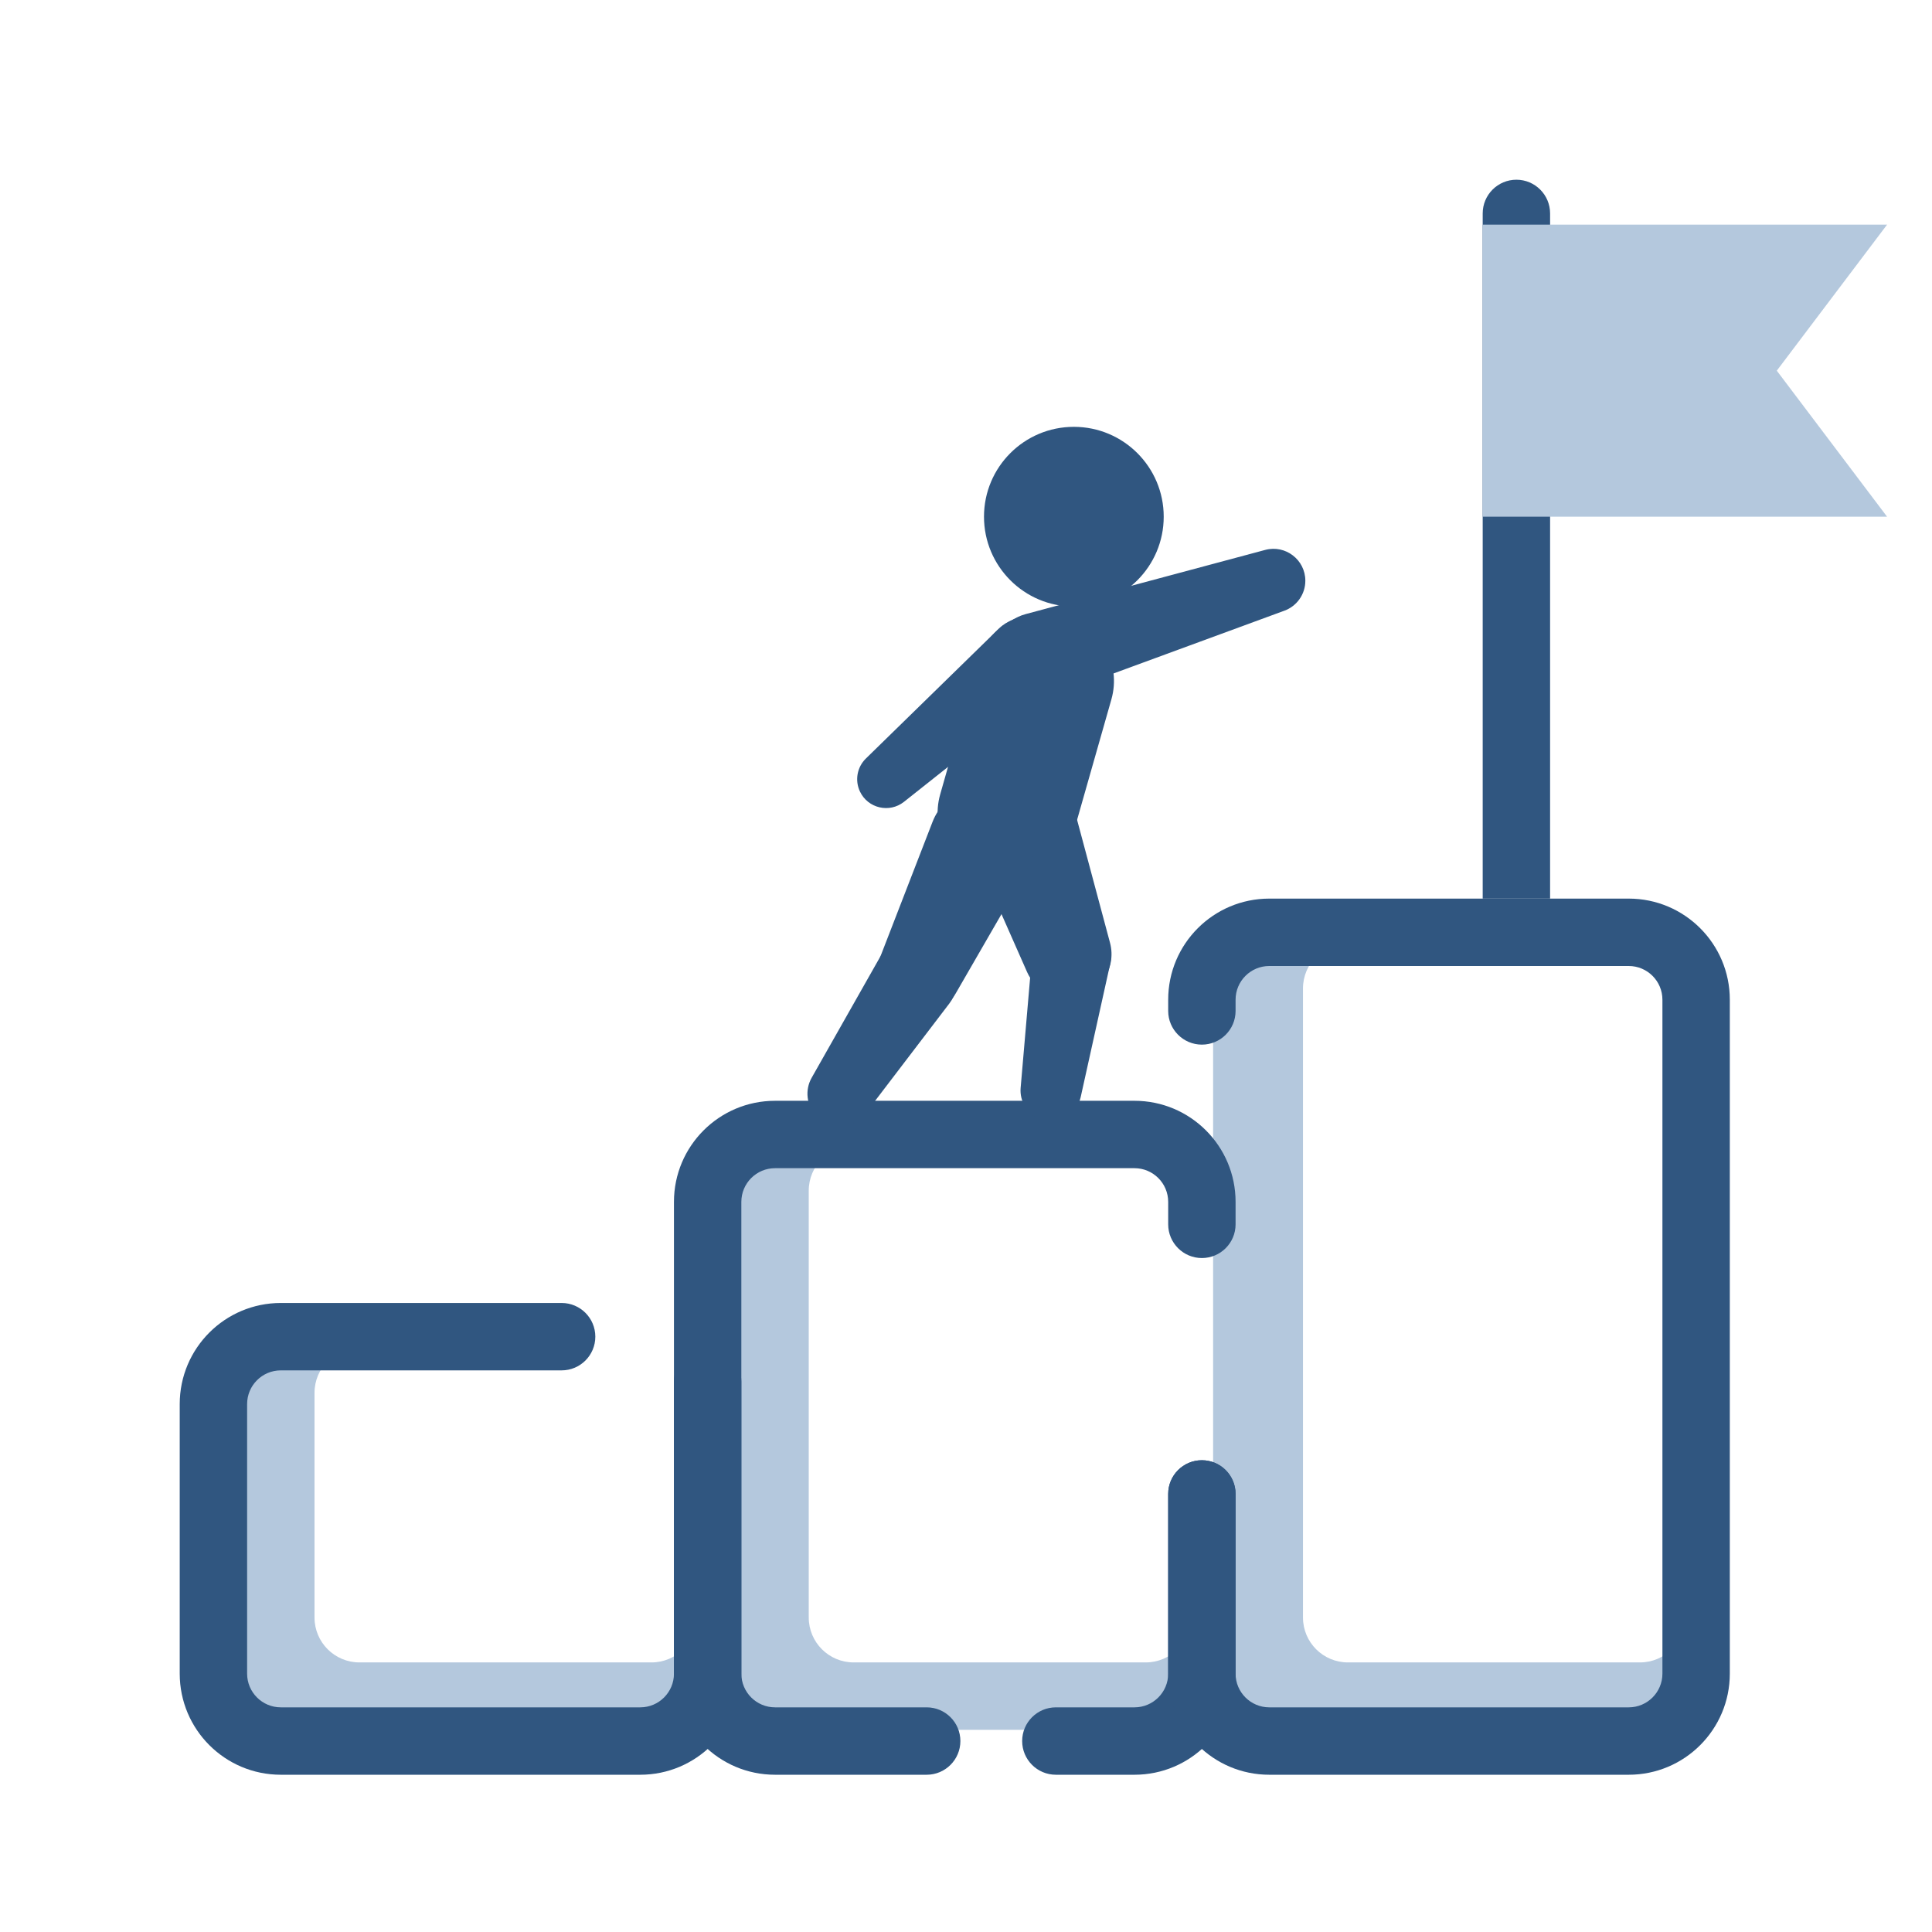
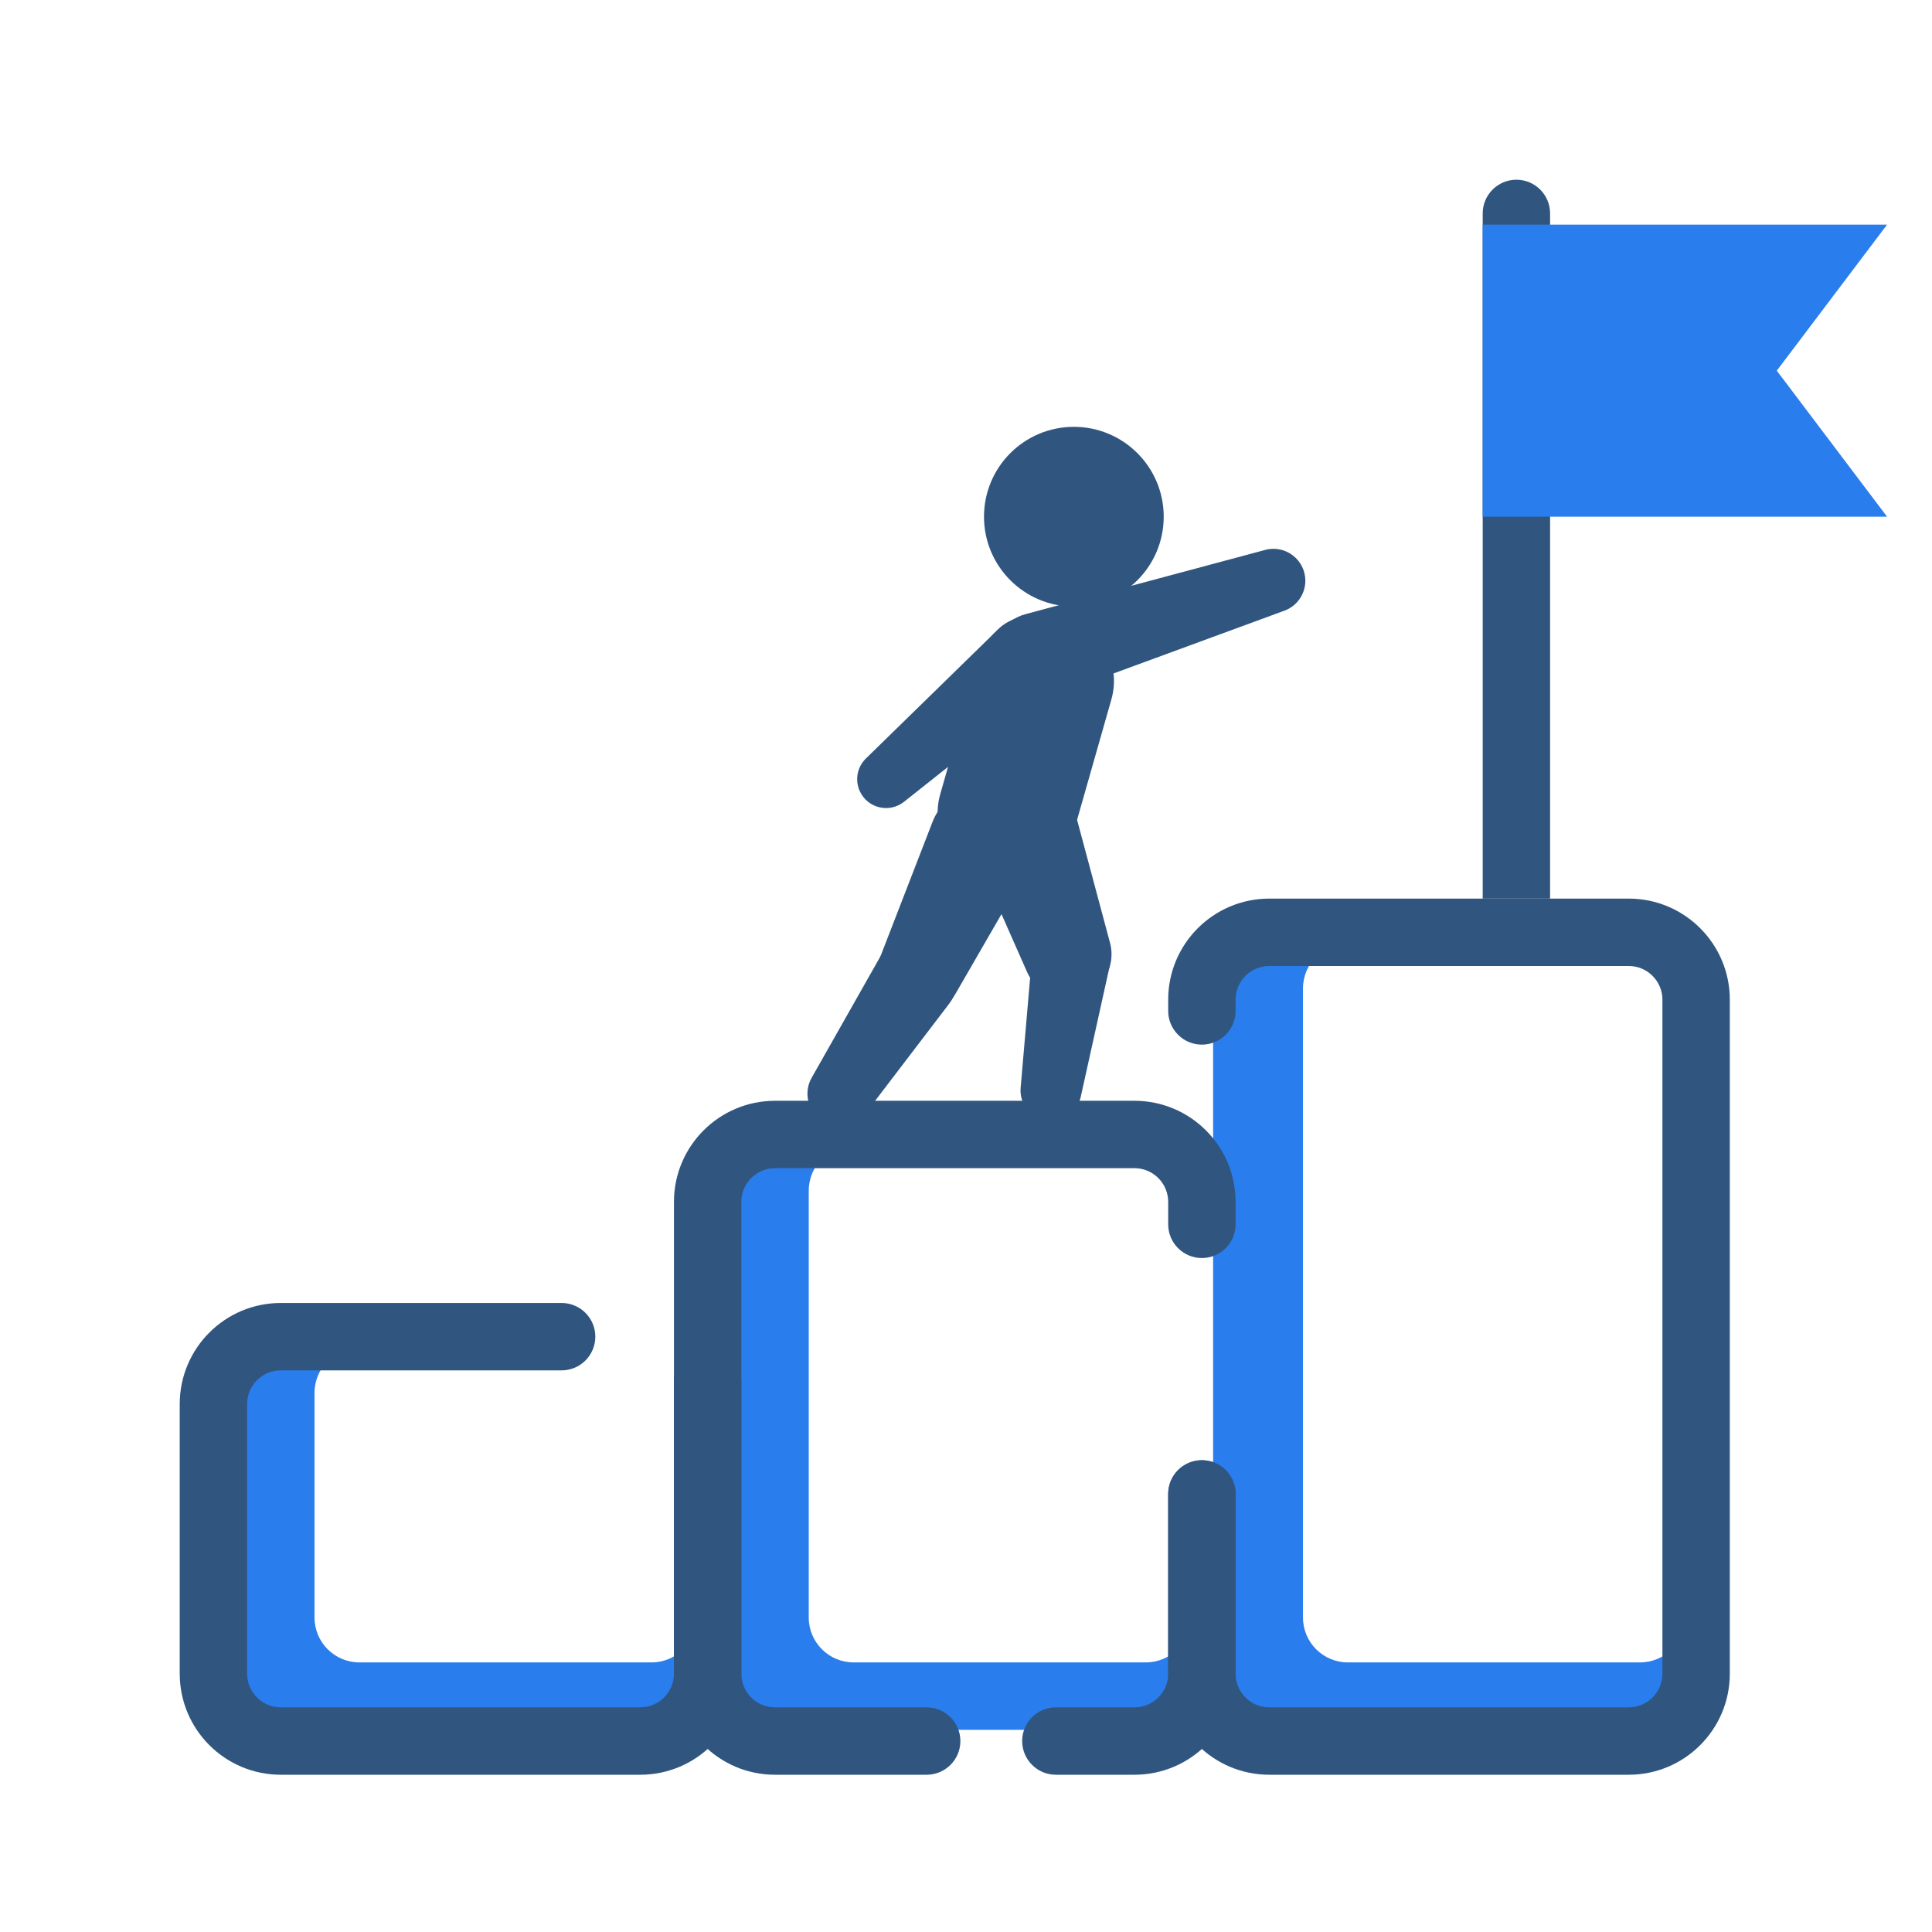
<svg xmlns="http://www.w3.org/2000/svg" width="86" height="86" viewBox="0 0 86 86" fill="none">
-   <path fill-rule="evenodd" clip-rule="evenodd" d="M12 60C10.895 60 10 60.895 10 62V75C10 76.105 10.895 77 12 77H29C30.105 77 31 76.105 31 75V72C31 73.105 30.105 74 29 74H16C14.895 74 14 73.105 14 72V62C14 60.895 14.895 60 16 60H12Z" fill="#B4C8DD" />
-   <path fill-rule="evenodd" clip-rule="evenodd" d="M34 51C32.895 51 32 51.895 32 53V75C32 76.105 32.895 77 34 77H51C52.105 77 53 76.105 53 75V72C53 73.105 52.105 74 51 74H38C36.895 74 36 73.105 36 72V53C36 51.895 36.895 51 38 51H34Z" fill="#B4C8DD" />
-   <path fill-rule="evenodd" clip-rule="evenodd" d="M56 42C54.895 42 54 42.895 54 44V75C54 76.105 54.895 77 56 77H73C74.105 77 75 76.105 75 75V72C75 73.105 74.105 74 73 74H60C58.895 74 58 73.105 58 72V44C58 42.895 58.895 42 60 42H56Z" fill="#B4C8DD" />
+   <path fill-rule="evenodd" clip-rule="evenodd" d="M12 60C10.895 60 10 60.895 10 62V75C10 76.105 10.895 77 12 77H29C30.105 77 31 76.105 31 75V72C31 73.105 30.105 74 29 74H16C14.895 74 14 73.105 14 72V62C14 60.895 14.895 60 16 60H12Z" fill="#2A7DEC" />
+   <path fill-rule="evenodd" clip-rule="evenodd" d="M34 51C32.895 51 32 51.895 32 53V75C32 76.105 32.895 77 34 77H51C52.105 77 53 76.105 53 75V72C53 73.105 52.105 74 51 74H38C36.895 74 36 73.105 36 72V53C36 51.895 36.895 51 38 51H34Z" fill="#2A7DEC" />
+   <path fill-rule="evenodd" clip-rule="evenodd" d="M56 42C54.895 42 54 42.895 54 44V75C54 76.105 54.895 77 56 77H73C74.105 77 75 76.105 75 75V72C75 73.105 74.105 74 73 74H60C58.895 74 58 73.105 58 72V44C58 42.895 58.895 42 60 42H56Z" fill="#2A7DEC" />
  <path fill-rule="evenodd" clip-rule="evenodd" d="M12.5 61C11.672 61 11 61.672 11 62.5V74.5C11 75.328 11.672 76 12.5 76H28.5C29.328 76 30 75.328 30 74.5V61.5C30 60.672 30.672 60 31.5 60C32.328 60 33 60.672 33 61.5V74.5C33 76.985 30.985 79 28.5 79H12.5C10.015 79 8 76.985 8 74.5V62.5C8 60.015 10.015 58 12.5 58H25C25.828 58 26.5 58.672 26.5 59.5C26.5 60.328 25.828 61 25 61H12.5Z" fill="#305680" />
  <path fill-rule="evenodd" clip-rule="evenodd" d="M30 53.5C30 51.015 32.015 49 34.5 49H50.5C52.985 49 55 51.015 55 53.5V54.5C55 55.328 54.328 56 53.5 56C52.672 56 52 55.328 52 54.5V53.5C52 52.672 51.328 52 50.5 52H34.5C33.672 52 33 52.672 33 53.5V74.5C33 75.328 33.672 76 34.5 76H41.25C42.078 76 42.75 76.672 42.75 77.5C42.75 78.328 42.078 79 41.25 79H34.5C32.015 79 30 76.985 30 74.5V53.5ZM53.5 65C54.328 65 55 65.672 55 66.5V74.5C55 76.985 52.985 79 50.5 79H47C46.172 79 45.5 78.328 45.5 77.5C45.5 76.672 46.172 76 47 76H50.5C51.328 76 52 75.328 52 74.5V66.5C52 65.672 52.672 65 53.5 65Z" fill="#305680" />
  <path fill-rule="evenodd" clip-rule="evenodd" d="M52 44.5C52 42.015 54.015 40 56.5 40H72.5C74.985 40 77 42.015 77 44.5V74.5C77 76.985 74.985 79 72.5 79H56.5C54.015 79 52 76.985 52 74.5V66.5C52 65.672 52.672 65 53.5 65C54.328 65 55 65.672 55 66.5V74.5C55 75.328 55.672 76 56.5 76H72.5C73.328 76 74 75.328 74 74.5V44.5C74 43.672 73.328 43 72.5 43H56.5C55.672 43 55 43.672 55 44.5V45C55 45.828 54.328 46.5 53.5 46.5C52.672 46.5 52 45.828 52 45V44.5Z" fill="#305680" />
  <path d="M66 9.5C66 8.672 66.672 8 67.5 8C68.328 8 69 8.672 69 9.5V40H66V9.5Z" fill="#305680" />
-   <path d="M84 23L66 23L66 10L84 10L79.091 16.5L84 23Z" fill="#B4C8DD" />
+   <path d="M84 23L66 23L66 10L84 10L79.091 16.5L84 23Z" fill="#2A7DEC" />
  <path d="M43.536 29.445C43.99 27.851 45.65 26.927 47.244 27.381L47.408 27.428C49.001 27.882 49.925 29.541 49.471 31.135L47.787 37.048C47.333 38.641 45.673 39.565 44.08 39.111L43.916 39.065C42.322 38.611 41.398 36.951 41.852 35.357L43.536 29.445Z" fill="#305680" />
  <path d="M40.239 35.692C39.59 36.206 38.632 35.981 38.279 35.233C38.045 34.737 38.151 34.148 38.543 33.765L44.465 27.98C45.193 27.27 46.374 27.345 47.006 28.142C47.594 28.884 47.469 29.961 46.727 30.549L40.239 35.692Z" fill="#305680" />
  <path d="M56.318 24.479C57.22 24.237 58.105 24.917 58.105 25.85C58.106 26.445 57.734 26.978 57.175 27.183L46.812 30.99C45.753 31.379 44.589 30.775 44.297 29.686C44.023 28.662 44.63 27.61 45.654 27.336L56.318 24.479Z" fill="#305680" />
  <path d="M49.41 41.964C49.722 43.127 48.921 44.295 47.723 44.424C46.874 44.515 46.063 44.047 45.717 43.265L42.973 37.053C42.356 35.656 43.13 34.039 44.605 33.644C45.932 33.288 47.296 34.076 47.652 35.403L49.41 41.964Z" fill="#305680" />
  <path d="M42.54 44.224C41.966 45.218 40.64 45.465 39.747 44.745C39.113 44.234 38.882 43.372 39.176 42.613L41.512 36.58C42.037 35.224 43.648 34.656 44.907 35.383C46.041 36.038 46.429 37.487 45.775 38.621L42.54 44.224Z" fill="#305680" />
  <path d="M38.529 49.559C37.986 50.272 36.93 50.32 36.323 49.661C35.9 49.2 35.821 48.519 36.13 47.975L39.159 42.628C39.715 41.647 41.008 41.382 41.905 42.066C42.722 42.688 42.879 43.855 42.256 44.672L38.529 49.559Z" fill="#305680" />
  <path d="M48.105 48.837C47.922 49.662 47.036 50.12 46.257 49.792C45.715 49.564 45.382 49.013 45.432 48.427L45.952 42.395C46.043 41.337 47.044 40.602 48.08 40.831C49.027 41.041 49.624 41.978 49.414 42.925L48.105 48.837Z" fill="#305680" />
  <path d="M51.801 23C51.801 25.209 50.01 27 47.801 27C45.592 27 43.801 25.209 43.801 23C43.801 20.791 45.592 19 47.801 19C50.01 19 51.801 20.791 51.801 23Z" fill="#305680" />
</svg>
